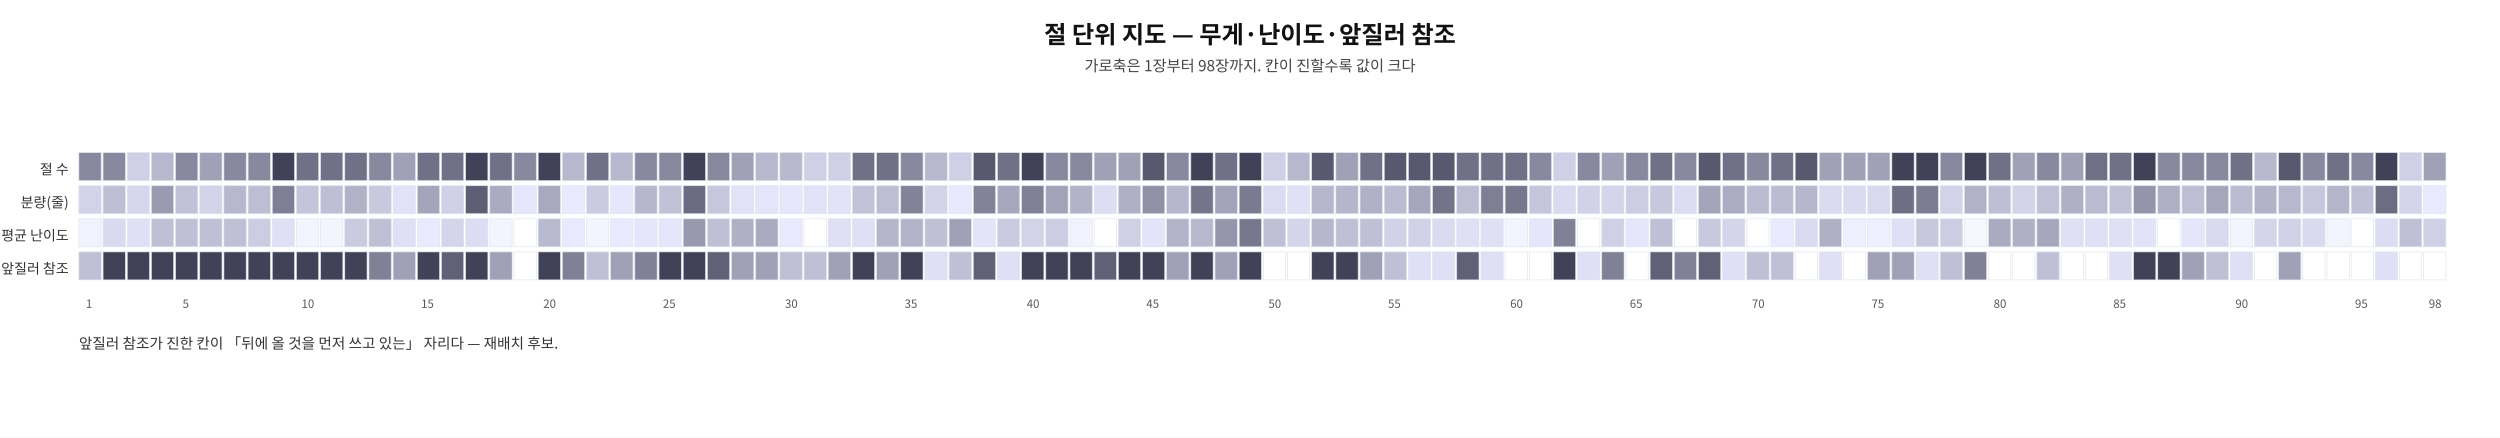
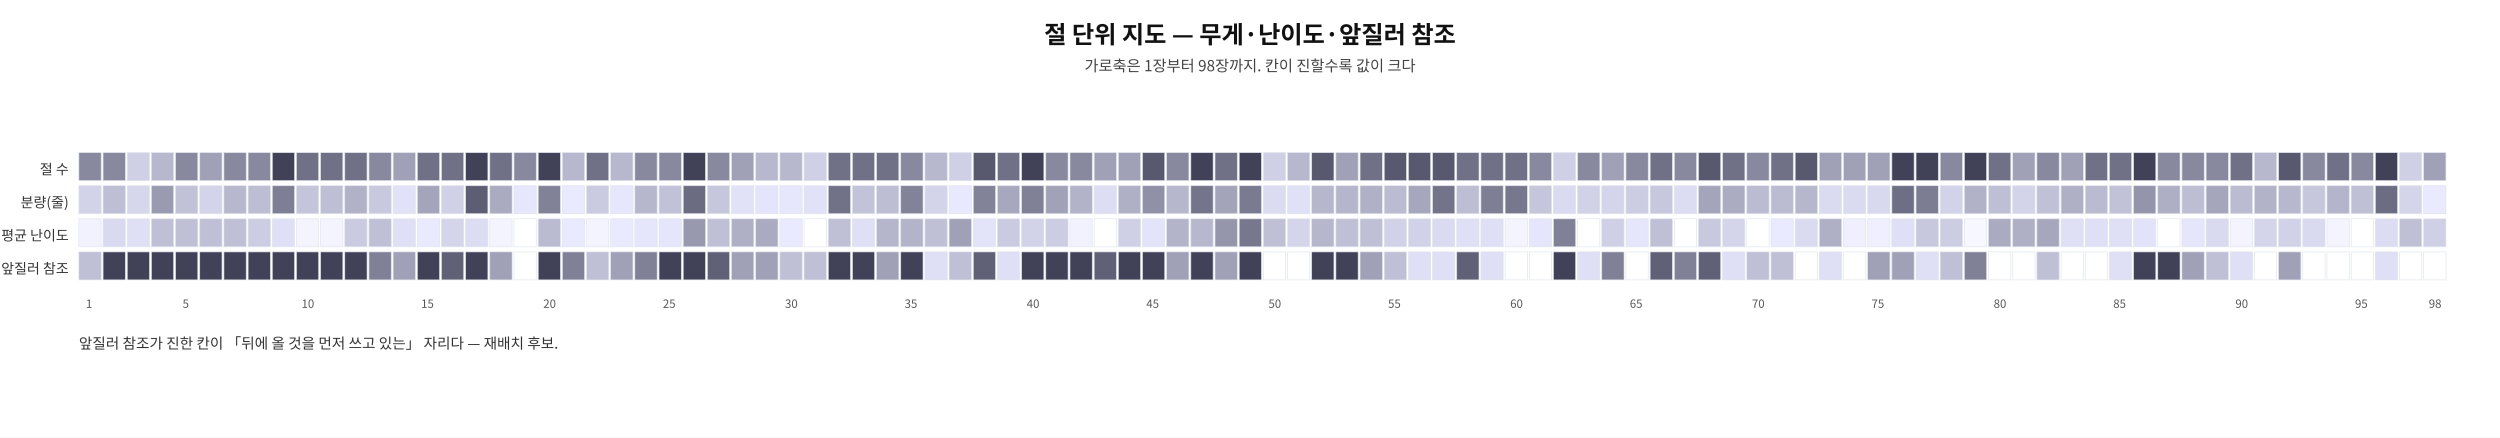
<svg xmlns="http://www.w3.org/2000/svg" viewBox="0 0 1965 344" width="1965" height="344" font-family="Noto Sans CJK KR, Noto Sans, sans-serif">
  <rect width="1965" height="344" fill="#fff" />
  <text x="982.5" y="34" font-size="19" font-weight="bold" text-anchor="middle" fill="#111">절 단위 지도 — 무게·난이도·앞질러 참조</text>
  <text x="982.5" y="56" font-size="12" text-anchor="middle" fill="#444">가로축은 1장부터 98장까지. 칸이 진할수록 값이 크다</text>
  <text x="54" y="137" font-size="11" text-anchor="end" fill="#333">절 수</text>
  <rect x="62" y="120" width="17.5" height="22" fill="rgb(136,136,158)" stroke="#dde3ea" stroke-width="0.5" />
  <rect x="81" y="120" width="17.5" height="22" fill="rgb(136,136,158)" stroke="#dde3ea" stroke-width="0.5" />
  <rect x="100" y="120" width="17.5" height="22" fill="rgb(207,207,229)" stroke="#dde3ea" stroke-width="0.5" />
  <rect x="119" y="120" width="17.5" height="22" fill="rgb(183,183,205)" stroke="#dde3ea" stroke-width="0.5" />
  <rect x="138" y="120" width="17.5" height="22" fill="rgb(136,136,158)" stroke="#dde3ea" stroke-width="0.5" />
  <rect x="157" y="120" width="17.5" height="22" fill="rgb(160,160,182)" stroke="#dde3ea" stroke-width="0.5" />
  <rect x="176" y="120" width="17.5" height="22" fill="rgb(136,136,158)" stroke="#dde3ea" stroke-width="0.5" />
  <rect x="195" y="120" width="17.5" height="22" fill="rgb(136,136,158)" stroke="#dde3ea" stroke-width="0.5" />
  <rect x="214" y="120" width="17.5" height="22" fill="rgb(65,65,87)" stroke="#dde3ea" stroke-width="0.5" />
  <rect x="233" y="120" width="17.5" height="22" fill="rgb(112,112,134)" stroke="#dde3ea" stroke-width="0.5" />
  <rect x="252" y="120" width="17.5" height="22" fill="rgb(112,112,134)" stroke="#dde3ea" stroke-width="0.5" />
  <rect x="271" y="120" width="17.5" height="22" fill="rgb(112,112,134)" stroke="#dde3ea" stroke-width="0.5" />
  <rect x="290" y="120" width="17.5" height="22" fill="rgb(136,136,158)" stroke="#dde3ea" stroke-width="0.5" />
  <rect x="309" y="120" width="17.5" height="22" fill="rgb(160,160,182)" stroke="#dde3ea" stroke-width="0.5" />
  <rect x="328" y="120" width="17.5" height="22" fill="rgb(112,112,134)" stroke="#dde3ea" stroke-width="0.5" />
  <rect x="347" y="120" width="17.5" height="22" fill="rgb(112,112,134)" stroke="#dde3ea" stroke-width="0.5" />
  <rect x="366" y="120" width="17.5" height="22" fill="rgb(65,65,87)" stroke="#dde3ea" stroke-width="0.5" />
  <rect x="385" y="120" width="17.5" height="22" fill="rgb(112,112,134)" stroke="#dde3ea" stroke-width="0.5" />
  <rect x="404" y="120" width="17.5" height="22" fill="rgb(136,136,158)" stroke="#dde3ea" stroke-width="0.5" />
  <rect x="423" y="120" width="17.5" height="22" fill="rgb(65,65,87)" stroke="#dde3ea" stroke-width="0.5" />
  <rect x="442" y="120" width="17.5" height="22" fill="rgb(183,183,205)" stroke="#dde3ea" stroke-width="0.5" />
  <rect x="461" y="120" width="17.5" height="22" fill="rgb(112,112,134)" stroke="#dde3ea" stroke-width="0.5" />
  <rect x="480" y="120" width="17.5" height="22" fill="rgb(183,183,205)" stroke="#dde3ea" stroke-width="0.5" />
  <rect x="499" y="120" width="17.5" height="22" fill="rgb(136,136,158)" stroke="#dde3ea" stroke-width="0.5" />
  <rect x="518" y="120" width="17.5" height="22" fill="rgb(136,136,158)" stroke="#dde3ea" stroke-width="0.5" />
  <rect x="537" y="120" width="17.5" height="22" fill="rgb(65,65,87)" stroke="#dde3ea" stroke-width="0.5" />
  <rect x="556" y="120" width="17.5" height="22" fill="rgb(136,136,158)" stroke="#dde3ea" stroke-width="0.5" />
  <rect x="575" y="120" width="17.5" height="22" fill="rgb(160,160,182)" stroke="#dde3ea" stroke-width="0.5" />
  <rect x="594" y="120" width="17.5" height="22" fill="rgb(183,183,205)" stroke="#dde3ea" stroke-width="0.5" />
  <rect x="613" y="120" width="17.5" height="22" fill="rgb(183,183,205)" stroke="#dde3ea" stroke-width="0.5" />
  <rect x="632" y="120" width="17.5" height="22" fill="rgb(207,207,229)" stroke="#dde3ea" stroke-width="0.5" />
-   <rect x="651" y="120" width="17.5" height="22" fill="rgb(207,207,229)" stroke="#dde3ea" stroke-width="0.5" />
+   <rect x="651" y="120" width="17.5" height="22" fill="rgb(112,112,134)" stroke="#dde3ea" stroke-width="0.5" />
  <rect x="670" y="120" width="17.5" height="22" fill="rgb(112,112,134)" stroke="#dde3ea" stroke-width="0.5" />
  <rect x="689" y="120" width="17.5" height="22" fill="rgb(112,112,134)" stroke="#dde3ea" stroke-width="0.5" />
  <rect x="708" y="120" width="17.5" height="22" fill="rgb(136,136,158)" stroke="#dde3ea" stroke-width="0.5" />
  <rect x="727" y="120" width="17.5" height="22" fill="rgb(183,183,205)" stroke="#dde3ea" stroke-width="0.5" />
  <rect x="746" y="120" width="17.5" height="22" fill="rgb(207,207,229)" stroke="#dde3ea" stroke-width="0.5" />
  <rect x="765" y="120" width="17.5" height="22" fill="rgb(88,88,110)" stroke="#dde3ea" stroke-width="0.5" />
  <rect x="784" y="120" width="17.5" height="22" fill="rgb(112,112,134)" stroke="#dde3ea" stroke-width="0.5" />
  <rect x="803" y="120" width="17.5" height="22" fill="rgb(65,65,87)" stroke="#dde3ea" stroke-width="0.5" />
  <rect x="822" y="120" width="17.5" height="22" fill="rgb(136,136,158)" stroke="#dde3ea" stroke-width="0.5" />
  <rect x="841" y="120" width="17.5" height="22" fill="rgb(136,136,158)" stroke="#dde3ea" stroke-width="0.5" />
  <rect x="860" y="120" width="17.5" height="22" fill="rgb(160,160,182)" stroke="#dde3ea" stroke-width="0.5" />
  <rect x="879" y="120" width="17.5" height="22" fill="rgb(160,160,182)" stroke="#dde3ea" stroke-width="0.5" />
  <rect x="898" y="120" width="17.5" height="22" fill="rgb(88,88,110)" stroke="#dde3ea" stroke-width="0.5" />
  <rect x="917" y="120" width="17.5" height="22" fill="rgb(136,136,158)" stroke="#dde3ea" stroke-width="0.5" />
  <rect x="936" y="120" width="17.5" height="22" fill="rgb(65,65,87)" stroke="#dde3ea" stroke-width="0.5" />
  <rect x="955" y="120" width="17.5" height="22" fill="rgb(112,112,134)" stroke="#dde3ea" stroke-width="0.5" />
  <rect x="974" y="120" width="17.5" height="22" fill="rgb(65,65,87)" stroke="#dde3ea" stroke-width="0.5" />
  <rect x="993" y="120" width="17.5" height="22" fill="rgb(207,207,229)" stroke="#dde3ea" stroke-width="0.5" />
  <rect x="1012" y="120" width="17.5" height="22" fill="rgb(183,183,205)" stroke="#dde3ea" stroke-width="0.5" />
  <rect x="1031" y="120" width="17.5" height="22" fill="rgb(88,88,110)" stroke="#dde3ea" stroke-width="0.5" />
  <rect x="1050" y="120" width="17.5" height="22" fill="rgb(160,160,182)" stroke="#dde3ea" stroke-width="0.5" />
  <rect x="1069" y="120" width="17.5" height="22" fill="rgb(112,112,134)" stroke="#dde3ea" stroke-width="0.5" />
  <rect x="1088" y="120" width="17.5" height="22" fill="rgb(88,88,110)" stroke="#dde3ea" stroke-width="0.5" />
  <rect x="1107" y="120" width="17.5" height="22" fill="rgb(88,88,110)" stroke="#dde3ea" stroke-width="0.5" />
  <rect x="1126" y="120" width="17.5" height="22" fill="rgb(88,88,110)" stroke="#dde3ea" stroke-width="0.5" />
  <rect x="1145" y="120" width="17.5" height="22" fill="rgb(112,112,134)" stroke="#dde3ea" stroke-width="0.5" />
  <rect x="1164" y="120" width="17.5" height="22" fill="rgb(112,112,134)" stroke="#dde3ea" stroke-width="0.5" />
  <rect x="1183" y="120" width="17.5" height="22" fill="rgb(112,112,134)" stroke="#dde3ea" stroke-width="0.5" />
  <rect x="1202" y="120" width="17.5" height="22" fill="rgb(136,136,158)" stroke="#dde3ea" stroke-width="0.5" />
  <rect x="1221" y="120" width="17.5" height="22" fill="rgb(207,207,229)" stroke="#dde3ea" stroke-width="0.5" />
  <rect x="1240" y="120" width="17.5" height="22" fill="rgb(136,136,158)" stroke="#dde3ea" stroke-width="0.5" />
  <rect x="1259" y="120" width="17.5" height="22" fill="rgb(160,160,182)" stroke="#dde3ea" stroke-width="0.5" />
  <rect x="1278" y="120" width="17.5" height="22" fill="rgb(136,136,158)" stroke="#dde3ea" stroke-width="0.5" />
  <rect x="1297" y="120" width="17.5" height="22" fill="rgb(112,112,134)" stroke="#dde3ea" stroke-width="0.5" />
  <rect x="1316" y="120" width="17.5" height="22" fill="rgb(136,136,158)" stroke="#dde3ea" stroke-width="0.5" />
  <rect x="1335" y="120" width="17.5" height="22" fill="rgb(88,88,110)" stroke="#dde3ea" stroke-width="0.5" />
  <rect x="1354" y="120" width="17.5" height="22" fill="rgb(112,112,134)" stroke="#dde3ea" stroke-width="0.5" />
  <rect x="1373" y="120" width="17.5" height="22" fill="rgb(136,136,158)" stroke="#dde3ea" stroke-width="0.5" />
  <rect x="1392" y="120" width="17.5" height="22" fill="rgb(112,112,134)" stroke="#dde3ea" stroke-width="0.5" />
  <rect x="1411" y="120" width="17.5" height="22" fill="rgb(88,88,110)" stroke="#dde3ea" stroke-width="0.5" />
  <rect x="1430" y="120" width="17.5" height="22" fill="rgb(160,160,182)" stroke="#dde3ea" stroke-width="0.5" />
  <rect x="1449" y="120" width="17.5" height="22" fill="rgb(160,160,182)" stroke="#dde3ea" stroke-width="0.5" />
  <rect x="1468" y="120" width="17.5" height="22" fill="rgb(160,160,182)" stroke="#dde3ea" stroke-width="0.5" />
  <rect x="1487" y="120" width="17.5" height="22" fill="rgb(65,65,87)" stroke="#dde3ea" stroke-width="0.5" />
  <rect x="1506" y="120" width="17.5" height="22" fill="rgb(65,65,87)" stroke="#dde3ea" stroke-width="0.5" />
  <rect x="1525" y="120" width="17.5" height="22" fill="rgb(136,136,158)" stroke="#dde3ea" stroke-width="0.5" />
  <rect x="1544" y="120" width="17.5" height="22" fill="rgb(65,65,87)" stroke="#dde3ea" stroke-width="0.5" />
  <rect x="1563" y="120" width="17.5" height="22" fill="rgb(112,112,134)" stroke="#dde3ea" stroke-width="0.5" />
  <rect x="1582" y="120" width="17.5" height="22" fill="rgb(160,160,182)" stroke="#dde3ea" stroke-width="0.5" />
  <rect x="1601" y="120" width="17.5" height="22" fill="rgb(136,136,158)" stroke="#dde3ea" stroke-width="0.5" />
  <rect x="1620" y="120" width="17.5" height="22" fill="rgb(160,160,182)" stroke="#dde3ea" stroke-width="0.5" />
  <rect x="1639" y="120" width="17.5" height="22" fill="rgb(112,112,134)" stroke="#dde3ea" stroke-width="0.5" />
  <rect x="1658" y="120" width="17.5" height="22" fill="rgb(112,112,134)" stroke="#dde3ea" stroke-width="0.5" />
  <rect x="1677" y="120" width="17.5" height="22" fill="rgb(65,65,87)" stroke="#dde3ea" stroke-width="0.5" />
  <rect x="1696" y="120" width="17.5" height="22" fill="rgb(136,136,158)" stroke="#dde3ea" stroke-width="0.5" />
  <rect x="1715" y="120" width="17.5" height="22" fill="rgb(136,136,158)" stroke="#dde3ea" stroke-width="0.5" />
  <rect x="1734" y="120" width="17.5" height="22" fill="rgb(136,136,158)" stroke="#dde3ea" stroke-width="0.5" />
  <rect x="1753" y="120" width="17.5" height="22" fill="rgb(112,112,134)" stroke="#dde3ea" stroke-width="0.5" />
  <rect x="1772" y="120" width="17.5" height="22" fill="rgb(183,183,205)" stroke="#dde3ea" stroke-width="0.5" />
  <rect x="1791" y="120" width="17.5" height="22" fill="rgb(88,88,110)" stroke="#dde3ea" stroke-width="0.5" />
  <rect x="1810" y="120" width="17.5" height="22" fill="rgb(136,136,158)" stroke="#dde3ea" stroke-width="0.5" />
  <rect x="1829" y="120" width="17.5" height="22" fill="rgb(112,112,134)" stroke="#dde3ea" stroke-width="0.5" />
  <rect x="1848" y="120" width="17.5" height="22" fill="rgb(136,136,158)" stroke="#dde3ea" stroke-width="0.5" />
  <rect x="1867" y="120" width="17.5" height="22" fill="rgb(65,65,87)" stroke="#dde3ea" stroke-width="0.5" />
  <rect x="1886" y="120" width="17.5" height="22" fill="rgb(207,207,229)" stroke="#dde3ea" stroke-width="0.5" />
  <rect x="1905" y="120" width="17.5" height="22" fill="rgb(160,160,182)" stroke="#dde3ea" stroke-width="0.5" />
  <text x="54" y="163" font-size="11" text-anchor="end" fill="#333">분량(줄)</text>
  <rect x="62" y="146" width="17.5" height="22" fill="rgb(210,210,232)" stroke="#dde3ea" stroke-width="0.5" />
  <rect x="81" y="146" width="17.5" height="22" fill="rgb(190,190,212)" stroke="#dde3ea" stroke-width="0.5" />
  <rect x="100" y="146" width="17.5" height="22" fill="rgb(214,214,236)" stroke="#dde3ea" stroke-width="0.5" />
  <rect x="119" y="146" width="17.5" height="22" fill="rgb(154,154,176)" stroke="#dde3ea" stroke-width="0.5" />
  <rect x="138" y="146" width="17.5" height="22" fill="rgb(193,193,215)" stroke="#dde3ea" stroke-width="0.5" />
  <rect x="157" y="146" width="17.5" height="22" fill="rgb(211,211,233)" stroke="#dde3ea" stroke-width="0.5" />
  <rect x="176" y="146" width="17.5" height="22" fill="rgb(183,183,205)" stroke="#dde3ea" stroke-width="0.5" />
  <rect x="195" y="146" width="17.5" height="22" fill="rgb(189,189,211)" stroke="#dde3ea" stroke-width="0.5" />
  <rect x="214" y="146" width="17.5" height="22" fill="rgb(126,126,148)" stroke="#dde3ea" stroke-width="0.5" />
  <rect x="233" y="146" width="17.5" height="22" fill="rgb(196,196,218)" stroke="#dde3ea" stroke-width="0.5" />
  <rect x="252" y="146" width="17.5" height="22" fill="rgb(190,190,212)" stroke="#dde3ea" stroke-width="0.5" />
  <rect x="271" y="146" width="17.5" height="22" fill="rgb(177,177,199)" stroke="#dde3ea" stroke-width="0.5" />
  <rect x="290" y="146" width="17.5" height="22" fill="rgb(200,200,222)" stroke="#dde3ea" stroke-width="0.5" />
  <rect x="309" y="146" width="17.5" height="22" fill="rgb(225,225,247)" stroke="#dde3ea" stroke-width="0.5" />
  <rect x="328" y="146" width="17.5" height="22" fill="rgb(164,164,186)" stroke="#dde3ea" stroke-width="0.5" />
  <rect x="347" y="146" width="17.5" height="22" fill="rgb(208,208,230)" stroke="#dde3ea" stroke-width="0.5" />
  <rect x="366" y="146" width="17.5" height="22" fill="rgb(93,93,115)" stroke="#dde3ea" stroke-width="0.5" />
  <rect x="385" y="146" width="17.5" height="22" fill="rgb(170,170,192)" stroke="#dde3ea" stroke-width="0.5" />
  <rect x="404" y="146" width="17.5" height="22" fill="rgb(230,230,252)" stroke="#dde3ea" stroke-width="0.5" />
-   <rect x="423" y="146" width="17.5" height="22" fill="rgb(168,168,190)" stroke="#dde3ea" stroke-width="0.5" />
+   <rect x="423" y="146" width="17.5" height="22" fill="rgb(129,129,151)" stroke="#dde3ea" stroke-width="0.5" />
  <rect x="442" y="146" width="17.5" height="22" fill="rgb(233,233,255)" stroke="#dde3ea" stroke-width="0.5" />
  <rect x="461" y="146" width="17.5" height="22" fill="rgb(202,202,224)" stroke="#dde3ea" stroke-width="0.5" />
  <rect x="480" y="146" width="17.5" height="22" fill="rgb(230,230,252)" stroke="#dde3ea" stroke-width="0.5" />
  <rect x="499" y="146" width="17.5" height="22" fill="rgb(182,182,204)" stroke="#dde3ea" stroke-width="0.5" />
  <rect x="518" y="146" width="17.5" height="22" fill="rgb(193,193,215)" stroke="#dde3ea" stroke-width="0.5" />
  <rect x="537" y="146" width="17.5" height="22" fill="rgb(107,107,129)" stroke="#dde3ea" stroke-width="0.5" />
  <rect x="556" y="146" width="17.5" height="22" fill="rgb(198,198,220)" stroke="#dde3ea" stroke-width="0.5" />
  <rect x="575" y="146" width="17.5" height="22" fill="rgb(225,225,247)" stroke="#dde3ea" stroke-width="0.5" />
  <rect x="594" y="146" width="17.5" height="22" fill="rgb(228,228,250)" stroke="#dde3ea" stroke-width="0.5" />
  <rect x="613" y="146" width="17.5" height="22" fill="rgb(230,230,252)" stroke="#dde3ea" stroke-width="0.5" />
  <rect x="632" y="146" width="17.5" height="22" fill="rgb(225,225,247)" stroke="#dde3ea" stroke-width="0.5" />
-   <rect x="651" y="146" width="17.5" height="22" fill="rgb(226,226,248)" stroke="#dde3ea" stroke-width="0.5" />
+   <rect x="651" y="146" width="17.5" height="22" fill="rgb(113,113,135)" stroke="#dde3ea" stroke-width="0.5" />
  <rect x="670" y="146" width="17.5" height="22" fill="rgb(194,194,216)" stroke="#dde3ea" stroke-width="0.5" />
  <rect x="689" y="146" width="17.5" height="22" fill="rgb(189,189,211)" stroke="#dde3ea" stroke-width="0.5" />
  <rect x="708" y="146" width="17.5" height="22" fill="rgb(130,130,152)" stroke="#dde3ea" stroke-width="0.5" />
  <rect x="727" y="146" width="17.5" height="22" fill="rgb(211,211,233)" stroke="#dde3ea" stroke-width="0.5" />
  <rect x="746" y="146" width="17.5" height="22" fill="rgb(232,232,254)" stroke="#dde3ea" stroke-width="0.5" />
  <rect x="765" y="146" width="17.5" height="22" fill="rgb(130,130,152)" stroke="#dde3ea" stroke-width="0.5" />
  <rect x="784" y="146" width="17.5" height="22" fill="rgb(167,167,189)" stroke="#dde3ea" stroke-width="0.5" />
  <rect x="803" y="146" width="17.5" height="22" fill="rgb(128,128,150)" stroke="#dde3ea" stroke-width="0.5" />
-   <rect x="822" y="146" width="17.5" height="22" fill="rgb(162,162,184)" stroke="#dde3ea" stroke-width="0.5" />
+   <rect x="822" y="146" width="17.5" height="22" fill="rgb(161,161,183)" stroke="#dde3ea" stroke-width="0.5" />
  <rect x="841" y="146" width="17.5" height="22" fill="rgb(178,178,200)" stroke="#dde3ea" stroke-width="0.5" />
  <rect x="860" y="146" width="17.5" height="22" fill="rgb(221,221,243)" stroke="#dde3ea" stroke-width="0.5" />
  <rect x="879" y="146" width="17.5" height="22" fill="rgb(175,175,197)" stroke="#dde3ea" stroke-width="0.5" />
  <rect x="898" y="146" width="17.5" height="22" fill="rgb(144,144,166)" stroke="#dde3ea" stroke-width="0.5" />
  <rect x="917" y="146" width="17.5" height="22" fill="rgb(182,182,204)" stroke="#dde3ea" stroke-width="0.5" />
  <rect x="936" y="146" width="17.5" height="22" fill="rgb(116,116,138)" stroke="#dde3ea" stroke-width="0.5" />
  <rect x="955" y="146" width="17.5" height="22" fill="rgb(163,163,185)" stroke="#dde3ea" stroke-width="0.5" />
  <rect x="974" y="146" width="17.5" height="22" fill="rgb(122,122,144)" stroke="#dde3ea" stroke-width="0.5" />
  <rect x="993" y="146" width="17.5" height="22" fill="rgb(219,219,241)" stroke="#dde3ea" stroke-width="0.5" />
  <rect x="1012" y="146" width="17.5" height="22" fill="rgb(224,224,246)" stroke="#dde3ea" stroke-width="0.5" />
  <rect x="1031" y="146" width="17.5" height="22" fill="rgb(182,182,204)" stroke="#dde3ea" stroke-width="0.5" />
  <rect x="1050" y="146" width="17.5" height="22" fill="rgb(181,181,203)" stroke="#dde3ea" stroke-width="0.5" />
  <rect x="1069" y="146" width="17.5" height="22" fill="rgb(176,176,198)" stroke="#dde3ea" stroke-width="0.5" />
  <rect x="1088" y="146" width="17.5" height="22" fill="rgb(187,187,209)" stroke="#dde3ea" stroke-width="0.5" />
  <rect x="1107" y="146" width="17.5" height="22" fill="rgb(166,166,188)" stroke="#dde3ea" stroke-width="0.5" />
  <rect x="1126" y="146" width="17.5" height="22" fill="rgb(115,115,137)" stroke="#dde3ea" stroke-width="0.5" />
  <rect x="1145" y="146" width="17.5" height="22" fill="rgb(189,189,211)" stroke="#dde3ea" stroke-width="0.5" />
  <rect x="1164" y="146" width="17.5" height="22" fill="rgb(126,126,148)" stroke="#dde3ea" stroke-width="0.5" />
  <rect x="1183" y="146" width="17.5" height="22" fill="rgb(119,119,141)" stroke="#dde3ea" stroke-width="0.5" />
  <rect x="1202" y="146" width="17.5" height="22" fill="rgb(197,197,219)" stroke="#dde3ea" stroke-width="0.5" />
  <rect x="1221" y="146" width="17.5" height="22" fill="rgb(218,218,240)" stroke="#dde3ea" stroke-width="0.5" />
  <rect x="1240" y="146" width="17.5" height="22" fill="rgb(209,209,231)" stroke="#dde3ea" stroke-width="0.5" />
  <rect x="1259" y="146" width="17.5" height="22" fill="rgb(212,212,234)" stroke="#dde3ea" stroke-width="0.5" />
  <rect x="1278" y="146" width="17.5" height="22" fill="rgb(204,204,226)" stroke="#dde3ea" stroke-width="0.5" />
  <rect x="1297" y="146" width="17.5" height="22" fill="rgb(199,199,221)" stroke="#dde3ea" stroke-width="0.5" />
  <rect x="1316" y="146" width="17.5" height="22" fill="rgb(220,220,242)" stroke="#dde3ea" stroke-width="0.5" />
  <rect x="1335" y="146" width="17.5" height="22" fill="rgb(164,164,186)" stroke="#dde3ea" stroke-width="0.5" />
  <rect x="1354" y="146" width="17.5" height="22" fill="rgb(171,171,193)" stroke="#dde3ea" stroke-width="0.5" />
  <rect x="1373" y="146" width="17.5" height="22" fill="rgb(187,187,209)" stroke="#dde3ea" stroke-width="0.5" />
  <rect x="1392" y="146" width="17.5" height="22" fill="rgb(187,187,209)" stroke="#dde3ea" stroke-width="0.5" />
  <rect x="1411" y="146" width="17.5" height="22" fill="rgb(182,182,204)" stroke="#dde3ea" stroke-width="0.5" />
  <rect x="1430" y="146" width="17.5" height="22" fill="rgb(218,218,240)" stroke="#dde3ea" stroke-width="0.5" />
  <rect x="1449" y="146" width="17.5" height="22" fill="rgb(218,218,240)" stroke="#dde3ea" stroke-width="0.5" />
  <rect x="1468" y="146" width="17.5" height="22" fill="rgb(216,216,238)" stroke="#dde3ea" stroke-width="0.5" />
  <rect x="1487" y="146" width="17.5" height="22" fill="rgb(110,110,132)" stroke="#dde3ea" stroke-width="0.5" />
  <rect x="1506" y="146" width="17.5" height="22" fill="rgb(124,124,146)" stroke="#dde3ea" stroke-width="0.5" />
  <rect x="1525" y="146" width="17.5" height="22" fill="rgb(210,210,232)" stroke="#dde3ea" stroke-width="0.5" />
  <rect x="1544" y="146" width="17.5" height="22" fill="rgb(177,177,199)" stroke="#dde3ea" stroke-width="0.5" />
  <rect x="1563" y="146" width="17.5" height="22" fill="rgb(190,190,212)" stroke="#dde3ea" stroke-width="0.5" />
  <rect x="1582" y="146" width="17.5" height="22" fill="rgb(211,211,233)" stroke="#dde3ea" stroke-width="0.5" />
  <rect x="1601" y="146" width="17.5" height="22" fill="rgb(192,192,214)" stroke="#dde3ea" stroke-width="0.5" />
  <rect x="1620" y="146" width="17.5" height="22" fill="rgb(175,175,197)" stroke="#dde3ea" stroke-width="0.5" />
  <rect x="1639" y="146" width="17.5" height="22" fill="rgb(186,186,208)" stroke="#dde3ea" stroke-width="0.5" />
  <rect x="1658" y="146" width="17.5" height="22" fill="rgb(193,193,215)" stroke="#dde3ea" stroke-width="0.5" />
  <rect x="1677" y="146" width="17.5" height="22" fill="rgb(148,148,170)" stroke="#dde3ea" stroke-width="0.5" />
  <rect x="1696" y="146" width="17.5" height="22" fill="rgb(174,174,196)" stroke="#dde3ea" stroke-width="0.5" />
  <rect x="1715" y="146" width="17.5" height="22" fill="rgb(189,189,211)" stroke="#dde3ea" stroke-width="0.5" />
  <rect x="1734" y="146" width="17.5" height="22" fill="rgb(165,165,187)" stroke="#dde3ea" stroke-width="0.5" />
  <rect x="1753" y="146" width="17.5" height="22" fill="rgb(187,187,209)" stroke="#dde3ea" stroke-width="0.5" />
  <rect x="1772" y="146" width="17.5" height="22" fill="rgb(178,178,200)" stroke="#dde3ea" stroke-width="0.5" />
  <rect x="1791" y="146" width="17.5" height="22" fill="rgb(183,183,205)" stroke="#dde3ea" stroke-width="0.5" />
  <rect x="1810" y="146" width="17.5" height="22" fill="rgb(198,198,220)" stroke="#dde3ea" stroke-width="0.5" />
  <rect x="1829" y="146" width="17.5" height="22" fill="rgb(180,180,202)" stroke="#dde3ea" stroke-width="0.5" />
  <rect x="1848" y="146" width="17.5" height="22" fill="rgb(191,191,213)" stroke="#dde3ea" stroke-width="0.5" />
  <rect x="1867" y="146" width="17.5" height="22" fill="rgb(108,108,130)" stroke="#dde3ea" stroke-width="0.5" />
  <rect x="1886" y="146" width="17.5" height="22" fill="rgb(212,212,234)" stroke="#dde3ea" stroke-width="0.5" />
  <rect x="1905" y="146" width="17.5" height="22" fill="rgb(233,233,255)" stroke="#dde3ea" stroke-width="0.5" />
  <text x="54" y="189" font-size="11" text-anchor="end" fill="#333">평균 난이도</text>
  <rect x="62" y="172" width="17.5" height="22" fill="rgb(242,242,255)" stroke="#dde3ea" stroke-width="0.5" />
  <rect x="81" y="172" width="17.5" height="22" fill="rgb(217,217,239)" stroke="#dde3ea" stroke-width="0.5" />
  <rect x="100" y="172" width="17.5" height="22" fill="rgb(223,223,245)" stroke="#dde3ea" stroke-width="0.5" />
  <rect x="119" y="172" width="17.5" height="22" fill="rgb(191,191,213)" stroke="#dde3ea" stroke-width="0.5" />
  <rect x="138" y="172" width="17.5" height="22" fill="rgb(191,191,213)" stroke="#dde3ea" stroke-width="0.5" />
  <rect x="157" y="172" width="17.5" height="22" fill="rgb(191,191,213)" stroke="#dde3ea" stroke-width="0.5" />
  <rect x="176" y="172" width="17.5" height="22" fill="rgb(191,191,213)" stroke="#dde3ea" stroke-width="0.5" />
  <rect x="195" y="172" width="17.5" height="22" fill="rgb(204,204,226)" stroke="#dde3ea" stroke-width="0.5" />
  <rect x="214" y="172" width="17.5" height="22" fill="rgb(223,223,245)" stroke="#dde3ea" stroke-width="0.5" />
  <rect x="233" y="172" width="17.5" height="22" fill="rgb(244,244,255)" stroke="#dde3ea" stroke-width="0.5" />
  <rect x="252" y="172" width="17.5" height="22" fill="rgb(244,244,255)" stroke="#dde3ea" stroke-width="0.5" />
  <rect x="271" y="172" width="17.5" height="22" fill="rgb(202,202,224)" stroke="#dde3ea" stroke-width="0.5" />
  <rect x="290" y="172" width="17.5" height="22" fill="rgb(191,191,213)" stroke="#dde3ea" stroke-width="0.5" />
  <rect x="309" y="172" width="17.5" height="22" fill="rgb(223,223,245)" stroke="#dde3ea" stroke-width="0.5" />
  <rect x="328" y="172" width="17.5" height="22" fill="rgb(233,233,255)" stroke="#dde3ea" stroke-width="0.5" />
  <rect x="347" y="172" width="17.5" height="22" fill="rgb(212,212,234)" stroke="#dde3ea" stroke-width="0.5" />
  <rect x="366" y="172" width="17.5" height="22" fill="rgb(220,220,242)" stroke="#dde3ea" stroke-width="0.5" />
  <rect x="385" y="172" width="17.5" height="22" fill="rgb(244,244,255)" stroke="#dde3ea" stroke-width="0.5" />
  <rect x="404" y="172" width="17.5" height="22" fill="rgb(255,255,255)" stroke="#dde3ea" stroke-width="0.5" />
-   <rect x="423" y="172" width="17.5" height="22" fill="rgb(185,185,207)" stroke="#dde3ea" stroke-width="0.5" />
+   <rect x="423" y="172" width="17.5" height="22" fill="rgb(186,186,208)" stroke="#dde3ea" stroke-width="0.5" />
  <rect x="442" y="172" width="17.5" height="22" fill="rgb(233,233,255)" stroke="#dde3ea" stroke-width="0.5" />
  <rect x="461" y="172" width="17.5" height="22" fill="rgb(244,244,255)" stroke="#dde3ea" stroke-width="0.5" />
  <rect x="480" y="172" width="17.5" height="22" fill="rgb(233,233,255)" stroke="#dde3ea" stroke-width="0.5" />
  <rect x="499" y="172" width="17.5" height="22" fill="rgb(229,229,251)" stroke="#dde3ea" stroke-width="0.5" />
  <rect x="518" y="172" width="17.5" height="22" fill="rgb(229,229,251)" stroke="#dde3ea" stroke-width="0.5" />
  <rect x="537" y="172" width="17.5" height="22" fill="rgb(152,152,174)" stroke="#dde3ea" stroke-width="0.5" />
  <rect x="556" y="172" width="17.5" height="22" fill="rgb(191,191,213)" stroke="#dde3ea" stroke-width="0.5" />
  <rect x="575" y="172" width="17.5" height="22" fill="rgb(175,175,197)" stroke="#dde3ea" stroke-width="0.5" />
  <rect x="594" y="172" width="17.5" height="22" fill="rgb(170,170,192)" stroke="#dde3ea" stroke-width="0.5" />
  <rect x="613" y="172" width="17.5" height="22" fill="rgb(233,233,255)" stroke="#dde3ea" stroke-width="0.5" />
  <rect x="632" y="172" width="17.5" height="22" fill="rgb(255,255,255)" stroke="#dde3ea" stroke-width="0.5" />
-   <rect x="651" y="172" width="17.5" height="22" fill="rgb(223,223,245)" stroke="#dde3ea" stroke-width="0.5" />
+   <rect x="651" y="172" width="17.5" height="22" fill="rgb(191,191,213)" stroke="#dde3ea" stroke-width="0.5" />
  <rect x="670" y="172" width="17.5" height="22" fill="rgb(223,223,245)" stroke="#dde3ea" stroke-width="0.5" />
  <rect x="689" y="172" width="17.5" height="22" fill="rgb(181,181,203)" stroke="#dde3ea" stroke-width="0.5" />
  <rect x="708" y="172" width="17.5" height="22" fill="rgb(179,179,201)" stroke="#dde3ea" stroke-width="0.5" />
  <rect x="727" y="172" width="17.5" height="22" fill="rgb(191,191,213)" stroke="#dde3ea" stroke-width="0.5" />
  <rect x="746" y="172" width="17.5" height="22" fill="rgb(160,160,182)" stroke="#dde3ea" stroke-width="0.5" />
  <rect x="765" y="172" width="17.5" height="22" fill="rgb(227,227,249)" stroke="#dde3ea" stroke-width="0.5" />
  <rect x="784" y="172" width="17.5" height="22" fill="rgb(202,202,224)" stroke="#dde3ea" stroke-width="0.5" />
  <rect x="803" y="172" width="17.5" height="22" fill="rgb(210,210,232)" stroke="#dde3ea" stroke-width="0.5" />
  <rect x="822" y="172" width="17.5" height="22" fill="rgb(204,204,226)" stroke="#dde3ea" stroke-width="0.5" />
  <rect x="841" y="172" width="17.5" height="22" fill="rgb(242,242,255)" stroke="#dde3ea" stroke-width="0.5" />
  <rect x="860" y="172" width="17.5" height="22" fill="rgb(255,255,255)" stroke="#dde3ea" stroke-width="0.5" />
  <rect x="879" y="172" width="17.5" height="22" fill="rgb(207,207,229)" stroke="#dde3ea" stroke-width="0.5" />
  <rect x="898" y="172" width="17.5" height="22" fill="rgb(227,227,249)" stroke="#dde3ea" stroke-width="0.5" />
  <rect x="917" y="172" width="17.5" height="22" fill="rgb(179,179,201)" stroke="#dde3ea" stroke-width="0.5" />
  <rect x="936" y="172" width="17.5" height="22" fill="rgb(183,183,205)" stroke="#dde3ea" stroke-width="0.5" />
  <rect x="955" y="172" width="17.5" height="22" fill="rgb(149,149,171)" stroke="#dde3ea" stroke-width="0.5" />
  <rect x="974" y="172" width="17.5" height="22" fill="rgb(119,119,141)" stroke="#dde3ea" stroke-width="0.5" />
  <rect x="993" y="172" width="17.5" height="22" fill="rgb(191,191,213)" stroke="#dde3ea" stroke-width="0.5" />
  <rect x="1012" y="172" width="17.5" height="22" fill="rgb(212,212,234)" stroke="#dde3ea" stroke-width="0.5" />
  <rect x="1031" y="172" width="17.5" height="22" fill="rgb(182,182,204)" stroke="#dde3ea" stroke-width="0.5" />
  <rect x="1050" y="172" width="17.5" height="22" fill="rgb(191,191,213)" stroke="#dde3ea" stroke-width="0.5" />
  <rect x="1069" y="172" width="17.5" height="22" fill="rgb(191,191,213)" stroke="#dde3ea" stroke-width="0.5" />
  <rect x="1088" y="172" width="17.5" height="22" fill="rgb(209,209,231)" stroke="#dde3ea" stroke-width="0.5" />
  <rect x="1107" y="172" width="17.5" height="22" fill="rgb(209,209,231)" stroke="#dde3ea" stroke-width="0.5" />
  <rect x="1126" y="172" width="17.5" height="22" fill="rgb(218,218,240)" stroke="#dde3ea" stroke-width="0.5" />
  <rect x="1145" y="172" width="17.5" height="22" fill="rgb(223,223,245)" stroke="#dde3ea" stroke-width="0.5" />
  <rect x="1164" y="172" width="17.5" height="22" fill="rgb(223,223,245)" stroke="#dde3ea" stroke-width="0.5" />
  <rect x="1183" y="172" width="17.5" height="22" fill="rgb(244,244,255)" stroke="#dde3ea" stroke-width="0.5" />
  <rect x="1202" y="172" width="17.5" height="22" fill="rgb(229,229,251)" stroke="#dde3ea" stroke-width="0.5" />
  <rect x="1221" y="172" width="17.5" height="22" fill="rgb(128,128,150)" stroke="#dde3ea" stroke-width="0.5" />
  <rect x="1240" y="172" width="17.5" height="22" fill="rgb(255,255,255)" stroke="#dde3ea" stroke-width="0.5" />
  <rect x="1259" y="172" width="17.5" height="22" fill="rgb(207,207,229)" stroke="#dde3ea" stroke-width="0.5" />
  <rect x="1278" y="172" width="17.5" height="22" fill="rgb(229,229,251)" stroke="#dde3ea" stroke-width="0.5" />
  <rect x="1297" y="172" width="17.5" height="22" fill="rgb(191,191,213)" stroke="#dde3ea" stroke-width="0.5" />
  <rect x="1316" y="172" width="17.5" height="22" fill="rgb(255,255,255)" stroke="#dde3ea" stroke-width="0.5" />
  <rect x="1335" y="172" width="17.5" height="22" fill="rgb(200,200,222)" stroke="#dde3ea" stroke-width="0.5" />
  <rect x="1354" y="172" width="17.5" height="22" fill="rgb(212,212,234)" stroke="#dde3ea" stroke-width="0.5" />
  <rect x="1373" y="172" width="17.5" height="22" fill="rgb(255,255,255)" stroke="#dde3ea" stroke-width="0.5" />
  <rect x="1392" y="172" width="17.5" height="22" fill="rgb(233,233,255)" stroke="#dde3ea" stroke-width="0.5" />
  <rect x="1411" y="172" width="17.5" height="22" fill="rgb(218,218,240)" stroke="#dde3ea" stroke-width="0.5" />
  <rect x="1430" y="172" width="17.5" height="22" fill="rgb(175,175,197)" stroke="#dde3ea" stroke-width="0.5" />
  <rect x="1449" y="172" width="17.5" height="22" fill="rgb(239,239,255)" stroke="#dde3ea" stroke-width="0.5" />
  <rect x="1468" y="172" width="17.5" height="22" fill="rgb(239,239,255)" stroke="#dde3ea" stroke-width="0.5" />
  <rect x="1487" y="172" width="17.5" height="22" fill="rgb(223,223,245)" stroke="#dde3ea" stroke-width="0.5" />
  <rect x="1506" y="172" width="17.5" height="22" fill="rgb(199,199,221)" stroke="#dde3ea" stroke-width="0.5" />
  <rect x="1525" y="172" width="17.5" height="22" fill="rgb(204,204,226)" stroke="#dde3ea" stroke-width="0.5" />
  <rect x="1544" y="172" width="17.5" height="22" fill="rgb(247,247,255)" stroke="#dde3ea" stroke-width="0.5" />
  <rect x="1563" y="172" width="17.5" height="22" fill="rgb(170,170,192)" stroke="#dde3ea" stroke-width="0.5" />
  <rect x="1582" y="172" width="17.5" height="22" fill="rgb(175,175,197)" stroke="#dde3ea" stroke-width="0.5" />
  <rect x="1601" y="172" width="17.5" height="22" fill="rgb(166,166,188)" stroke="#dde3ea" stroke-width="0.5" />
  <rect x="1620" y="172" width="17.5" height="22" fill="rgb(223,223,245)" stroke="#dde3ea" stroke-width="0.5" />
  <rect x="1639" y="172" width="17.5" height="22" fill="rgb(223,223,245)" stroke="#dde3ea" stroke-width="0.5" />
  <rect x="1658" y="172" width="17.5" height="22" fill="rgb(223,223,245)" stroke="#dde3ea" stroke-width="0.5" />
  <rect x="1677" y="172" width="17.5" height="22" fill="rgb(226,226,248)" stroke="#dde3ea" stroke-width="0.5" />
  <rect x="1696" y="172" width="17.5" height="22" fill="rgb(255,255,255)" stroke="#dde3ea" stroke-width="0.5" />
  <rect x="1715" y="172" width="17.5" height="22" fill="rgb(229,229,251)" stroke="#dde3ea" stroke-width="0.5" />
  <rect x="1734" y="172" width="17.5" height="22" fill="rgb(217,217,239)" stroke="#dde3ea" stroke-width="0.5" />
  <rect x="1753" y="172" width="17.5" height="22" fill="rgb(244,244,255)" stroke="#dde3ea" stroke-width="0.5" />
  <rect x="1772" y="172" width="17.5" height="22" fill="rgb(212,212,234)" stroke="#dde3ea" stroke-width="0.5" />
  <rect x="1791" y="172" width="17.5" height="22" fill="rgb(209,209,231)" stroke="#dde3ea" stroke-width="0.5" />
  <rect x="1810" y="172" width="17.5" height="22" fill="rgb(217,217,239)" stroke="#dde3ea" stroke-width="0.5" />
  <rect x="1829" y="172" width="17.5" height="22" fill="rgb(244,244,255)" stroke="#dde3ea" stroke-width="0.5" />
  <rect x="1848" y="172" width="17.5" height="22" fill="rgb(255,255,255)" stroke="#dde3ea" stroke-width="0.5" />
  <rect x="1867" y="172" width="17.5" height="22" fill="rgb(220,220,242)" stroke="#dde3ea" stroke-width="0.5" />
  <rect x="1886" y="172" width="17.5" height="22" fill="rgb(191,191,213)" stroke="#dde3ea" stroke-width="0.5" />
  <rect x="1905" y="172" width="17.5" height="22" fill="rgb(207,207,229)" stroke="#dde3ea" stroke-width="0.5" />
  <text x="54" y="215" font-size="11" text-anchor="end" fill="#333">앞질러 참조</text>
  <rect x="62" y="198" width="17.5" height="22" fill="rgb(191,191,213)" stroke="#dde3ea" stroke-width="0.5" />
  <rect x="81" y="198" width="17.5" height="22" fill="rgb(65,65,87)" stroke="#dde3ea" stroke-width="0.5" />
  <rect x="100" y="198" width="17.5" height="22" fill="rgb(65,65,87)" stroke="#dde3ea" stroke-width="0.5" />
  <rect x="119" y="198" width="17.5" height="22" fill="rgb(65,65,87)" stroke="#dde3ea" stroke-width="0.5" />
  <rect x="138" y="198" width="17.5" height="22" fill="rgb(65,65,87)" stroke="#dde3ea" stroke-width="0.5" />
  <rect x="157" y="198" width="17.5" height="22" fill="rgb(65,65,87)" stroke="#dde3ea" stroke-width="0.5" />
  <rect x="176" y="198" width="17.5" height="22" fill="rgb(65,65,87)" stroke="#dde3ea" stroke-width="0.5" />
  <rect x="195" y="198" width="17.5" height="22" fill="rgb(65,65,87)" stroke="#dde3ea" stroke-width="0.5" />
  <rect x="214" y="198" width="17.5" height="22" fill="rgb(65,65,87)" stroke="#dde3ea" stroke-width="0.5" />
  <rect x="233" y="198" width="17.5" height="22" fill="rgb(65,65,87)" stroke="#dde3ea" stroke-width="0.5" />
  <rect x="252" y="198" width="17.5" height="22" fill="rgb(65,65,87)" stroke="#dde3ea" stroke-width="0.5" />
  <rect x="271" y="198" width="17.5" height="22" fill="rgb(65,65,87)" stroke="#dde3ea" stroke-width="0.5" />
  <rect x="290" y="198" width="17.5" height="22" fill="rgb(128,128,150)" stroke="#dde3ea" stroke-width="0.5" />
  <rect x="309" y="198" width="17.5" height="22" fill="rgb(160,160,182)" stroke="#dde3ea" stroke-width="0.5" />
  <rect x="328" y="198" width="17.5" height="22" fill="rgb(65,65,87)" stroke="#dde3ea" stroke-width="0.5" />
  <rect x="347" y="198" width="17.5" height="22" fill="rgb(96,96,118)" stroke="#dde3ea" stroke-width="0.5" />
  <rect x="366" y="198" width="17.5" height="22" fill="rgb(65,65,87)" stroke="#dde3ea" stroke-width="0.5" />
  <rect x="385" y="198" width="17.5" height="22" fill="rgb(160,160,182)" stroke="#dde3ea" stroke-width="0.5" />
  <rect x="404" y="198" width="17.5" height="22" fill="rgb(255,255,255)" stroke="#dde3ea" stroke-width="0.5" />
  <rect x="423" y="198" width="17.5" height="22" fill="rgb(65,65,87)" stroke="#dde3ea" stroke-width="0.5" />
  <rect x="442" y="198" width="17.5" height="22" fill="rgb(128,128,150)" stroke="#dde3ea" stroke-width="0.5" />
  <rect x="461" y="198" width="17.5" height="22" fill="rgb(191,191,213)" stroke="#dde3ea" stroke-width="0.5" />
  <rect x="480" y="198" width="17.5" height="22" fill="rgb(160,160,182)" stroke="#dde3ea" stroke-width="0.5" />
  <rect x="499" y="198" width="17.5" height="22" fill="rgb(128,128,150)" stroke="#dde3ea" stroke-width="0.5" />
  <rect x="518" y="198" width="17.5" height="22" fill="rgb(65,65,87)" stroke="#dde3ea" stroke-width="0.5" />
  <rect x="537" y="198" width="17.5" height="22" fill="rgb(65,65,87)" stroke="#dde3ea" stroke-width="0.5" />
  <rect x="556" y="198" width="17.5" height="22" fill="rgb(96,96,118)" stroke="#dde3ea" stroke-width="0.5" />
  <rect x="575" y="198" width="17.5" height="22" fill="rgb(160,160,182)" stroke="#dde3ea" stroke-width="0.5" />
  <rect x="594" y="198" width="17.5" height="22" fill="rgb(160,160,182)" stroke="#dde3ea" stroke-width="0.5" />
  <rect x="613" y="198" width="17.5" height="22" fill="rgb(191,191,213)" stroke="#dde3ea" stroke-width="0.5" />
  <rect x="632" y="198" width="17.5" height="22" fill="rgb(191,191,213)" stroke="#dde3ea" stroke-width="0.5" />
-   <rect x="651" y="198" width="17.5" height="22" fill="rgb(160,160,182)" stroke="#dde3ea" stroke-width="0.5" />
+   <rect x="651" y="198" width="17.5" height="22" fill="rgb(65,65,87)" stroke="#dde3ea" stroke-width="0.5" />
  <rect x="670" y="198" width="17.5" height="22" fill="rgb(65,65,87)" stroke="#dde3ea" stroke-width="0.5" />
  <rect x="689" y="198" width="17.5" height="22" fill="rgb(160,160,182)" stroke="#dde3ea" stroke-width="0.5" />
  <rect x="708" y="198" width="17.5" height="22" fill="rgb(65,65,87)" stroke="#dde3ea" stroke-width="0.5" />
  <rect x="727" y="198" width="17.5" height="22" fill="rgb(223,223,245)" stroke="#dde3ea" stroke-width="0.5" />
  <rect x="746" y="198" width="17.5" height="22" fill="rgb(191,191,213)" stroke="#dde3ea" stroke-width="0.5" />
  <rect x="765" y="198" width="17.5" height="22" fill="rgb(96,96,118)" stroke="#dde3ea" stroke-width="0.5" />
  <rect x="784" y="198" width="17.5" height="22" fill="rgb(223,223,245)" stroke="#dde3ea" stroke-width="0.5" />
  <rect x="803" y="198" width="17.5" height="22" fill="rgb(65,65,87)" stroke="#dde3ea" stroke-width="0.5" />
  <rect x="822" y="198" width="17.5" height="22" fill="rgb(65,65,87)" stroke="#dde3ea" stroke-width="0.5" />
  <rect x="841" y="198" width="17.5" height="22" fill="rgb(65,65,87)" stroke="#dde3ea" stroke-width="0.5" />
  <rect x="860" y="198" width="17.5" height="22" fill="rgb(96,96,118)" stroke="#dde3ea" stroke-width="0.5" />
  <rect x="879" y="198" width="17.5" height="22" fill="rgb(65,65,87)" stroke="#dde3ea" stroke-width="0.5" />
  <rect x="898" y="198" width="17.5" height="22" fill="rgb(65,65,87)" stroke="#dde3ea" stroke-width="0.5" />
  <rect x="917" y="198" width="17.5" height="22" fill="rgb(160,160,182)" stroke="#dde3ea" stroke-width="0.5" />
  <rect x="936" y="198" width="17.5" height="22" fill="rgb(65,65,87)" stroke="#dde3ea" stroke-width="0.5" />
  <rect x="955" y="198" width="17.5" height="22" fill="rgb(160,160,182)" stroke="#dde3ea" stroke-width="0.5" />
  <rect x="974" y="198" width="17.5" height="22" fill="rgb(65,65,87)" stroke="#dde3ea" stroke-width="0.5" />
  <rect x="993" y="198" width="17.5" height="22" fill="rgb(255,255,255)" stroke="#dde3ea" stroke-width="0.5" />
  <rect x="1012" y="198" width="17.5" height="22" fill="rgb(255,255,255)" stroke="#dde3ea" stroke-width="0.5" />
  <rect x="1031" y="198" width="17.5" height="22" fill="rgb(65,65,87)" stroke="#dde3ea" stroke-width="0.5" />
  <rect x="1050" y="198" width="17.5" height="22" fill="rgb(65,65,87)" stroke="#dde3ea" stroke-width="0.5" />
  <rect x="1069" y="198" width="17.5" height="22" fill="rgb(160,160,182)" stroke="#dde3ea" stroke-width="0.5" />
  <rect x="1088" y="198" width="17.5" height="22" fill="rgb(191,191,213)" stroke="#dde3ea" stroke-width="0.5" />
  <rect x="1107" y="198" width="17.5" height="22" fill="rgb(223,223,245)" stroke="#dde3ea" stroke-width="0.5" />
  <rect x="1126" y="198" width="17.5" height="22" fill="rgb(223,223,245)" stroke="#dde3ea" stroke-width="0.5" />
  <rect x="1145" y="198" width="17.5" height="22" fill="rgb(96,96,118)" stroke="#dde3ea" stroke-width="0.5" />
  <rect x="1164" y="198" width="17.5" height="22" fill="rgb(223,223,245)" stroke="#dde3ea" stroke-width="0.5" />
  <rect x="1183" y="198" width="17.5" height="22" fill="rgb(255,255,255)" stroke="#dde3ea" stroke-width="0.5" />
  <rect x="1202" y="198" width="17.5" height="22" fill="rgb(255,255,255)" stroke="#dde3ea" stroke-width="0.5" />
  <rect x="1221" y="198" width="17.5" height="22" fill="rgb(65,65,87)" stroke="#dde3ea" stroke-width="0.5" />
  <rect x="1240" y="198" width="17.5" height="22" fill="rgb(223,223,245)" stroke="#dde3ea" stroke-width="0.5" />
  <rect x="1259" y="198" width="17.5" height="22" fill="rgb(128,128,150)" stroke="#dde3ea" stroke-width="0.5" />
  <rect x="1278" y="198" width="17.5" height="22" fill="rgb(255,255,255)" stroke="#dde3ea" stroke-width="0.5" />
  <rect x="1297" y="198" width="17.5" height="22" fill="rgb(96,96,118)" stroke="#dde3ea" stroke-width="0.5" />
  <rect x="1316" y="198" width="17.5" height="22" fill="rgb(128,128,150)" stroke="#dde3ea" stroke-width="0.5" />
  <rect x="1335" y="198" width="17.5" height="22" fill="rgb(96,96,118)" stroke="#dde3ea" stroke-width="0.5" />
  <rect x="1354" y="198" width="17.5" height="22" fill="rgb(223,223,245)" stroke="#dde3ea" stroke-width="0.5" />
  <rect x="1373" y="198" width="17.5" height="22" fill="rgb(191,191,213)" stroke="#dde3ea" stroke-width="0.5" />
  <rect x="1392" y="198" width="17.5" height="22" fill="rgb(191,191,213)" stroke="#dde3ea" stroke-width="0.5" />
  <rect x="1411" y="198" width="17.5" height="22" fill="rgb(255,255,255)" stroke="#dde3ea" stroke-width="0.5" />
  <rect x="1430" y="198" width="17.5" height="22" fill="rgb(223,223,245)" stroke="#dde3ea" stroke-width="0.5" />
  <rect x="1449" y="198" width="17.5" height="22" fill="rgb(255,255,255)" stroke="#dde3ea" stroke-width="0.5" />
  <rect x="1468" y="198" width="17.5" height="22" fill="rgb(160,160,182)" stroke="#dde3ea" stroke-width="0.5" />
  <rect x="1487" y="198" width="17.5" height="22" fill="rgb(160,160,182)" stroke="#dde3ea" stroke-width="0.5" />
  <rect x="1506" y="198" width="17.5" height="22" fill="rgb(223,223,245)" stroke="#dde3ea" stroke-width="0.5" />
  <rect x="1525" y="198" width="17.5" height="22" fill="rgb(191,191,213)" stroke="#dde3ea" stroke-width="0.5" />
  <rect x="1544" y="198" width="17.5" height="22" fill="rgb(128,128,150)" stroke="#dde3ea" stroke-width="0.5" />
  <rect x="1563" y="198" width="17.5" height="22" fill="rgb(255,255,255)" stroke="#dde3ea" stroke-width="0.5" />
  <rect x="1582" y="198" width="17.5" height="22" fill="rgb(255,255,255)" stroke="#dde3ea" stroke-width="0.5" />
  <rect x="1601" y="198" width="17.5" height="22" fill="rgb(191,191,213)" stroke="#dde3ea" stroke-width="0.5" />
  <rect x="1620" y="198" width="17.5" height="22" fill="rgb(255,255,255)" stroke="#dde3ea" stroke-width="0.5" />
  <rect x="1639" y="198" width="17.5" height="22" fill="rgb(255,255,255)" stroke="#dde3ea" stroke-width="0.5" />
  <rect x="1658" y="198" width="17.5" height="22" fill="rgb(223,223,245)" stroke="#dde3ea" stroke-width="0.5" />
  <rect x="1677" y="198" width="17.5" height="22" fill="rgb(65,65,87)" stroke="#dde3ea" stroke-width="0.5" />
  <rect x="1696" y="198" width="17.5" height="22" fill="rgb(65,65,87)" stroke="#dde3ea" stroke-width="0.5" />
  <rect x="1715" y="198" width="17.5" height="22" fill="rgb(160,160,182)" stroke="#dde3ea" stroke-width="0.5" />
  <rect x="1734" y="198" width="17.5" height="22" fill="rgb(191,191,213)" stroke="#dde3ea" stroke-width="0.5" />
  <rect x="1753" y="198" width="17.5" height="22" fill="rgb(223,223,245)" stroke="#dde3ea" stroke-width="0.5" />
  <rect x="1772" y="198" width="17.5" height="22" fill="rgb(255,255,255)" stroke="#dde3ea" stroke-width="0.5" />
  <rect x="1791" y="198" width="17.5" height="22" fill="rgb(160,160,182)" stroke="#dde3ea" stroke-width="0.5" />
  <rect x="1810" y="198" width="17.5" height="22" fill="rgb(255,255,255)" stroke="#dde3ea" stroke-width="0.5" />
  <rect x="1829" y="198" width="17.5" height="22" fill="rgb(255,255,255)" stroke="#dde3ea" stroke-width="0.5" />
  <rect x="1848" y="198" width="17.5" height="22" fill="rgb(255,255,255)" stroke="#dde3ea" stroke-width="0.5" />
  <rect x="1867" y="198" width="17.5" height="22" fill="rgb(223,223,245)" stroke="#dde3ea" stroke-width="0.5" />
  <rect x="1886" y="198" width="17.5" height="22" fill="rgb(255,255,255)" stroke="#dde3ea" stroke-width="0.5" />
  <rect x="1905" y="198" width="17.5" height="22" fill="rgb(255,255,255)" stroke="#dde3ea" stroke-width="0.5" />
  <text x="70" y="242" font-size="9" text-anchor="middle" fill="#555">1</text>
  <text x="146" y="242" font-size="9" text-anchor="middle" fill="#555">5</text>
  <text x="242" y="242" font-size="9" text-anchor="middle" fill="#555">10</text>
  <text x="336" y="242" font-size="9" text-anchor="middle" fill="#555">15</text>
  <text x="432" y="242" font-size="9" text-anchor="middle" fill="#555">20</text>
  <text x="526" y="242" font-size="9" text-anchor="middle" fill="#555">25</text>
  <text x="622" y="242" font-size="9" text-anchor="middle" fill="#555">30</text>
  <text x="716" y="242" font-size="9" text-anchor="middle" fill="#555">35</text>
  <text x="812" y="242" font-size="9" text-anchor="middle" fill="#555">40</text>
  <text x="906" y="242" font-size="9" text-anchor="middle" fill="#555">45</text>
  <text x="1002" y="242" font-size="9" text-anchor="middle" fill="#555">50</text>
  <text x="1096" y="242" font-size="9" text-anchor="middle" fill="#555">55</text>
  <text x="1192" y="242" font-size="9" text-anchor="middle" fill="#555">60</text>
  <text x="1286" y="242" font-size="9" text-anchor="middle" fill="#555">65</text>
  <text x="1382" y="242" font-size="9" text-anchor="middle" fill="#555">70</text>
  <text x="1476" y="242" font-size="9" text-anchor="middle" fill="#555">75</text>
  <text x="1572" y="242" font-size="9" text-anchor="middle" fill="#555">80</text>
  <text x="1666" y="242" font-size="9" text-anchor="middle" fill="#555">85</text>
  <text x="1762" y="242" font-size="9" text-anchor="middle" fill="#555">90</text>
  <text x="1856" y="242" font-size="9" text-anchor="middle" fill="#555">95</text>
  <text x="1914" y="242" font-size="9" text-anchor="middle" fill="#555">98</text>
  <text x="62" y="274" font-size="11.5" fill="#333">앞질러 참조가 진한 칸이 「뒤에 올 것을 먼저 쓰고 있는」 자리다 — 재배치 후보.</text>
</svg>
